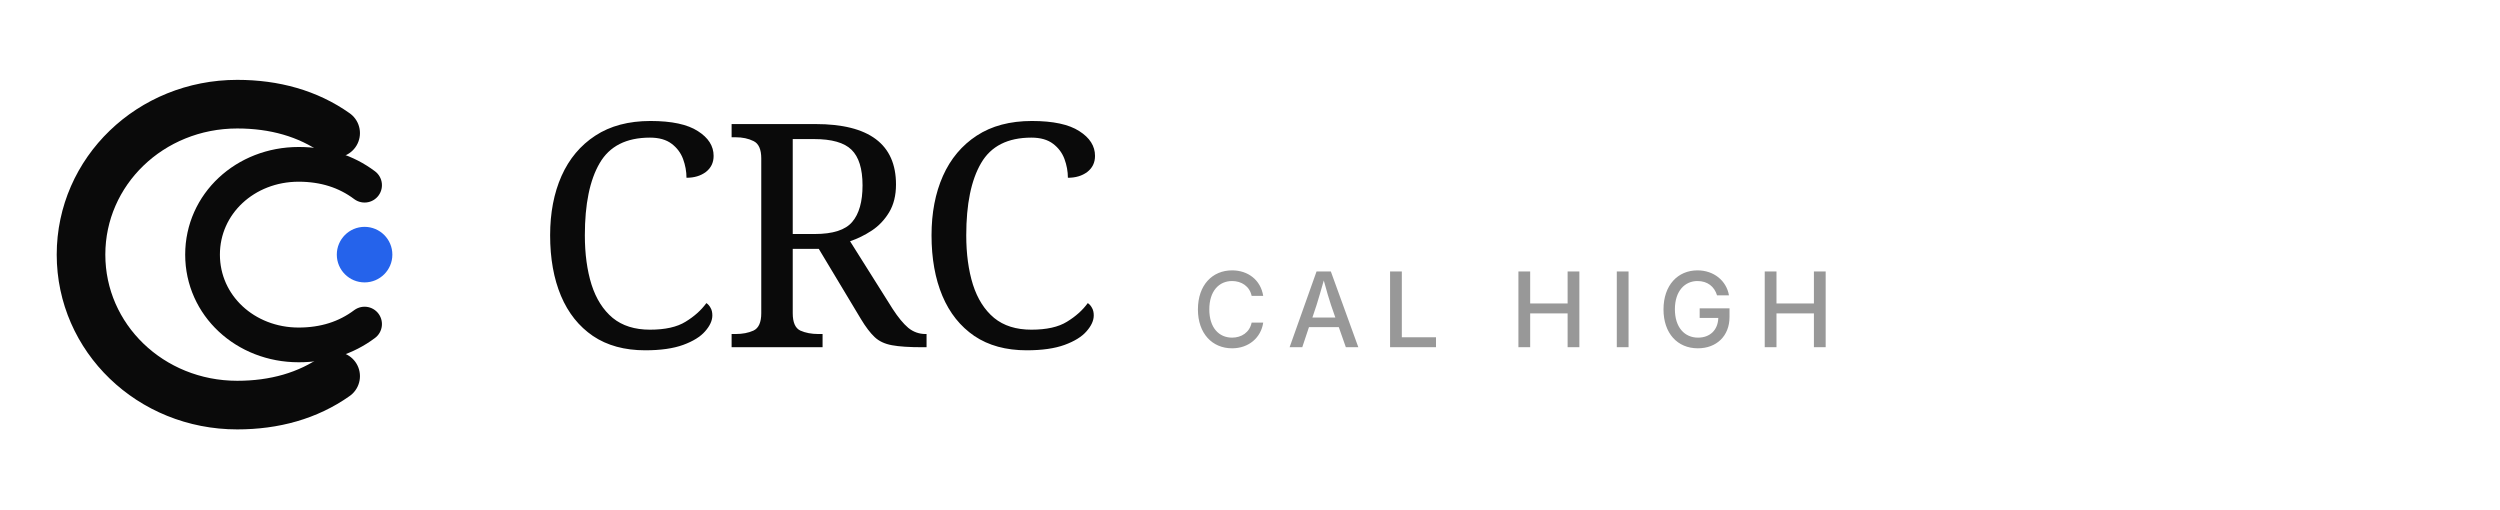
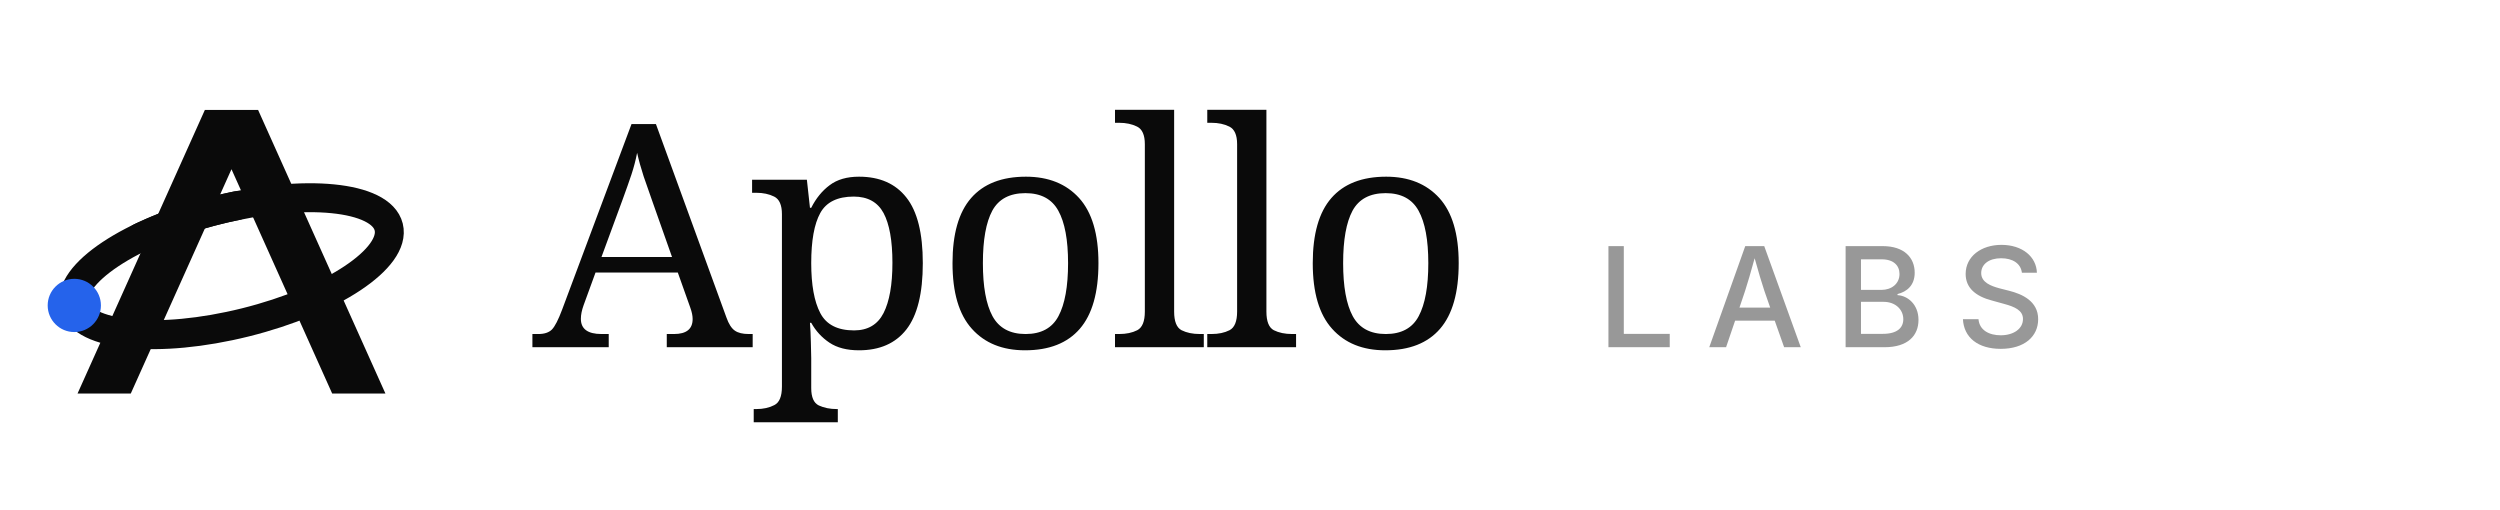
<svg xmlns="http://www.w3.org/2000/svg" viewBox="0 0 216 44" fill="none">
  <g transform="translate(0 2)">
-     <path d="M29 9.5 C26.6 7.8 23.7 7 20.5 7 C13 7 7 12.8 7 20 C7 27.2 13 33 20.5 33 C23.7 33 26.6 32.2 29 30.5" stroke="#0a0a0a" stroke-width="4.2" stroke-linecap="round" />
-     <path d="M31.5 14 C29.9 12.8 28 12.2 25.8 12.2 C21.2 12.2 17.5 15.6 17.5 20 C17.5 24.4 21.2 27.8 25.8 27.8 C28 27.8 29.9 27.2 31.5 26" stroke="#0a0a0a" stroke-width="3" stroke-linecap="round" />
-     <circle cx="31.5" cy="20" r="2.4" fill="#2563eb" />
+     <ellipse cx="20" cy="21" rx="14" ry="5" transform="rotate(-14 20 21)" stroke="#0a0a0a" stroke-width="2.5" />
+     <path d="M6.7 32 L17.7 7.5 L22.3 7.5 L33.3 32 L28.7 32 L20 12.62 L11.3 32 Z" fill="#0a0a0a" />
+     <path d="M12.16 18.49 A14 5 -14 0 1 20.46 15.77" stroke="#0a0a0a" stroke-width="2.5" stroke-linecap="round" />
+     <circle cx="6.42" cy="24.39" r="2.3" fill="#2563eb" />
  </g>
-   <text x="46" y="30" font-family="Instrument Serif, Georgia, serif" font-size="27" letter-spacing="-0.4" fill="#0a0a0a">CRC</text>
-   <text x="103" y="30" font-family="Inter, Helvetica, Arial, sans-serif" font-size="9" font-weight="500" letter-spacing="1.8" fill="rgba(10,10,10,0.42)">CAL HIGH</text>
+   <text x="46" y="30" font-family="Instrument Serif, Georgia, serif" font-size="27" letter-spacing="-0.4" fill="#0a0a0a">Apollo</text>
+   <text x="138" y="30" font-family="Inter, Helvetica, Arial, sans-serif" font-size="12" font-weight="500" letter-spacing="2.6" fill="rgba(10,10,10,0.42)">LABS</text>
</svg>
